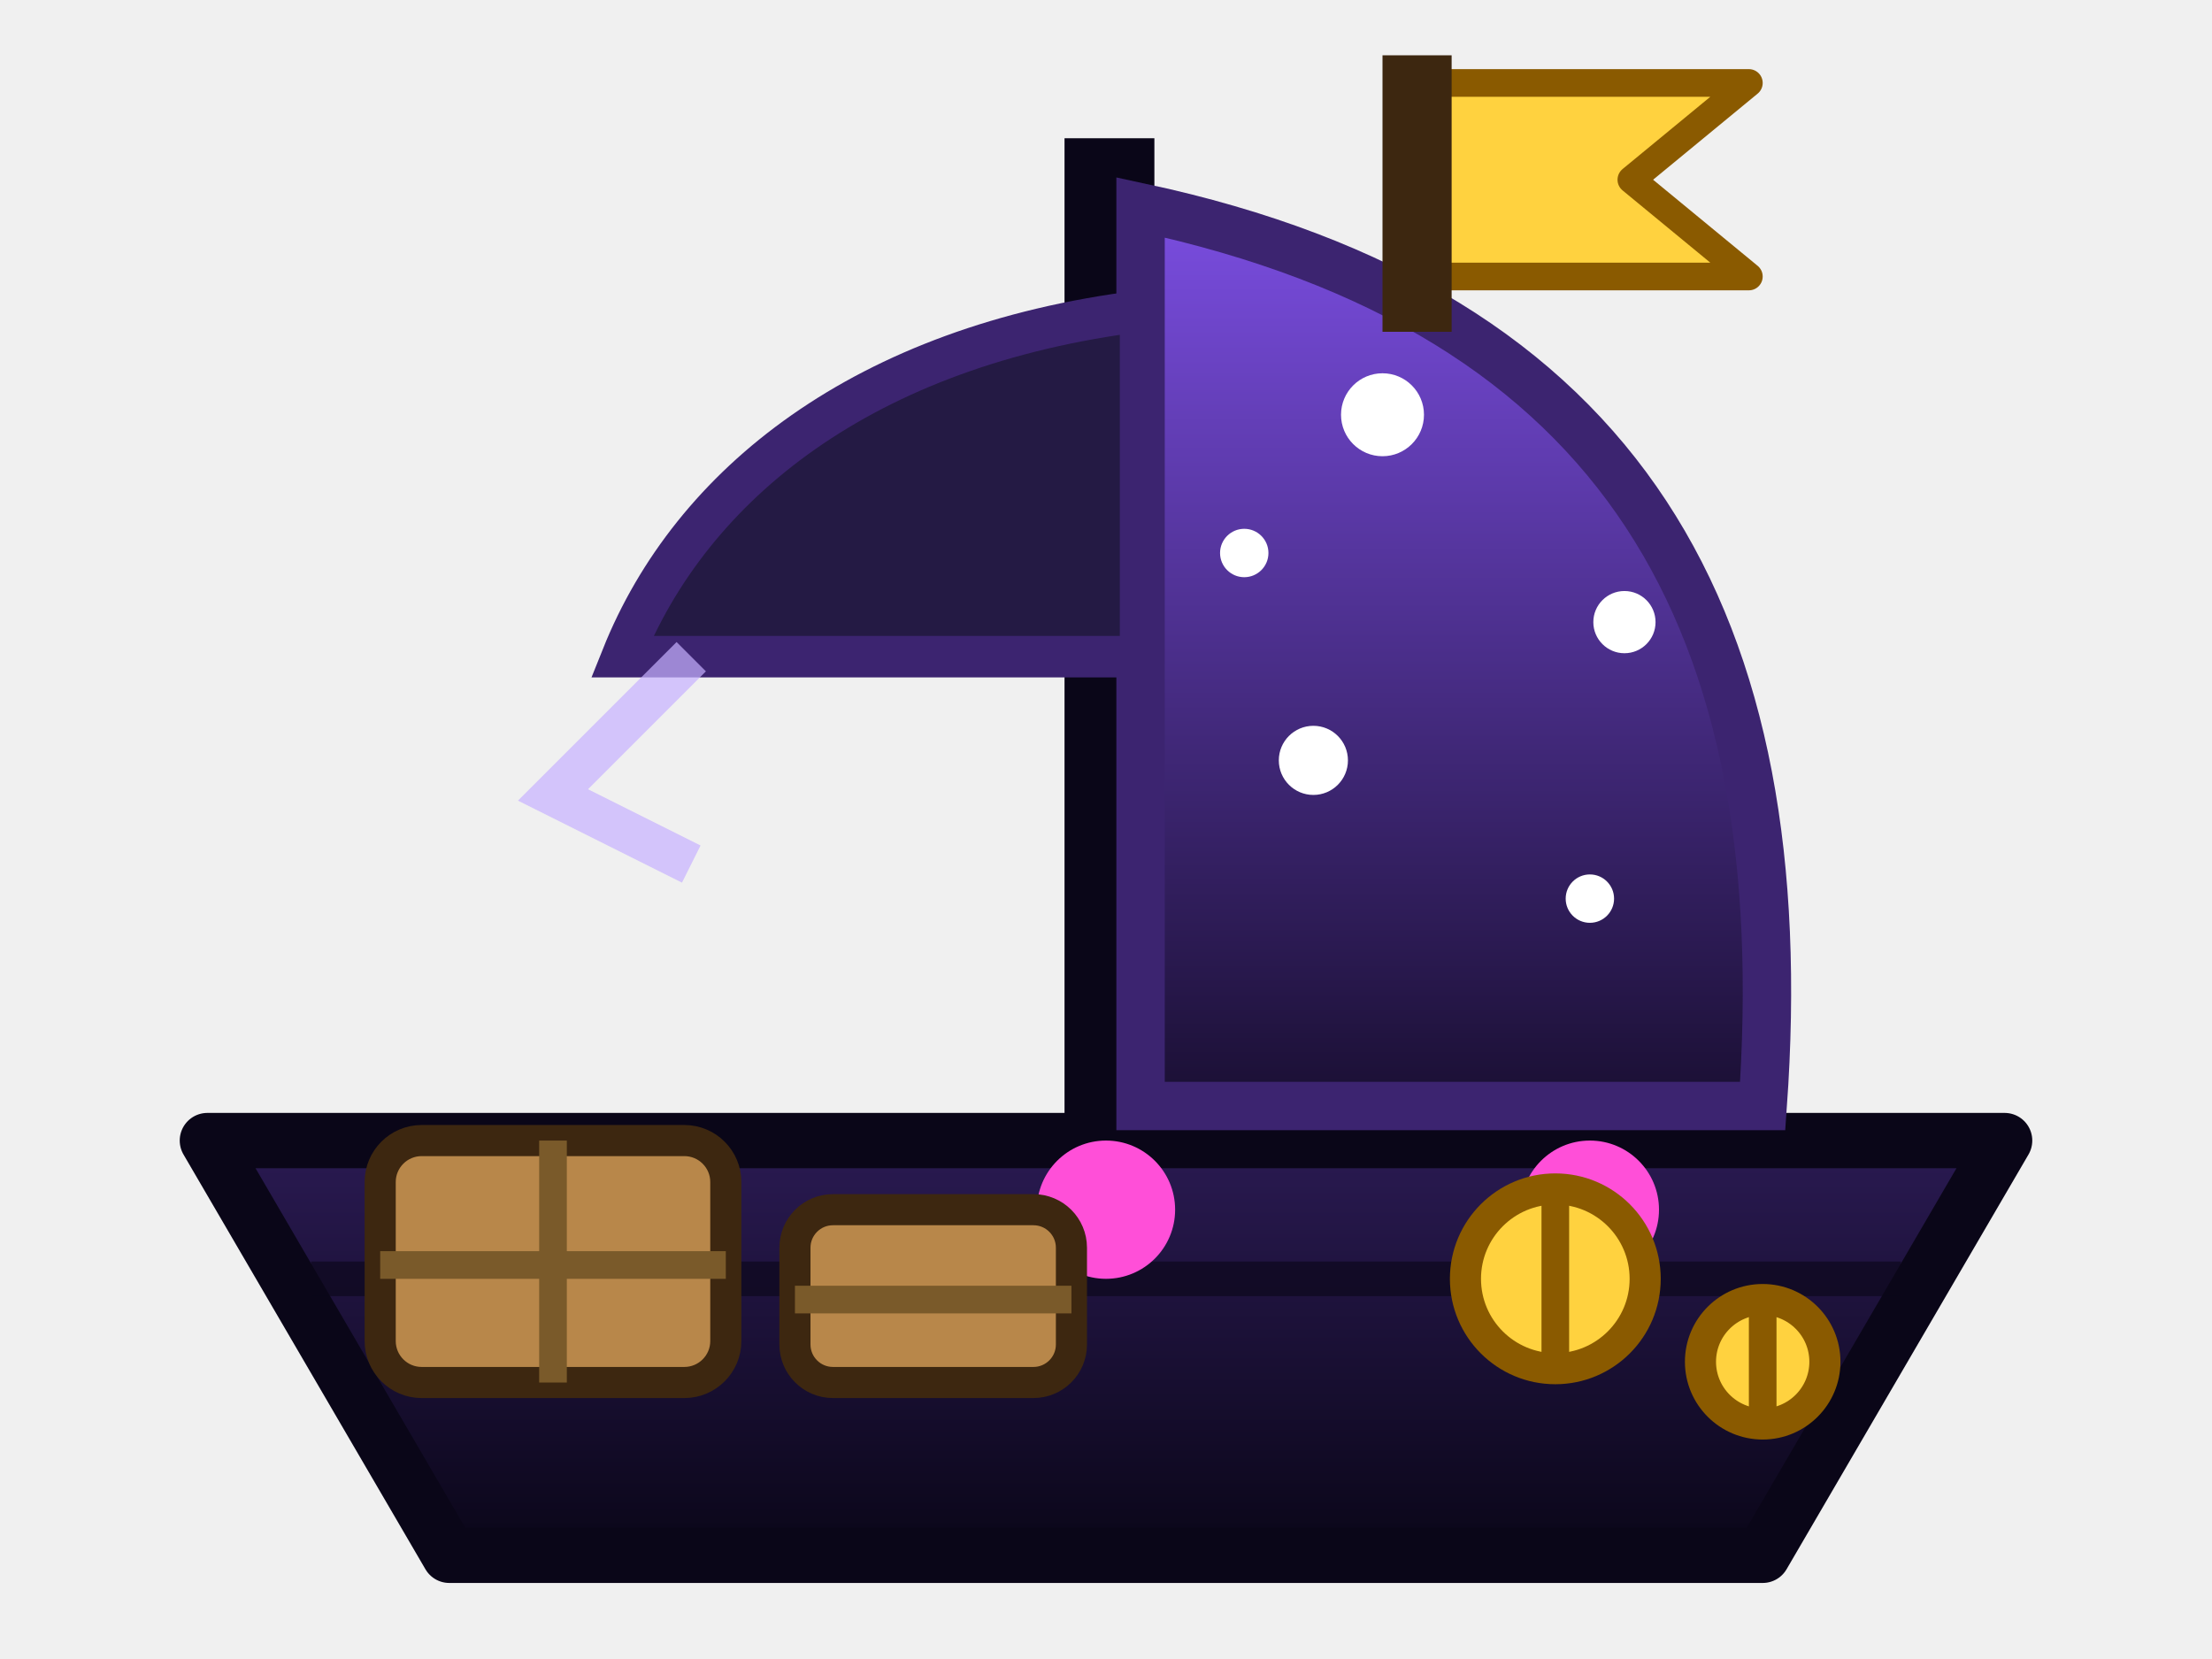
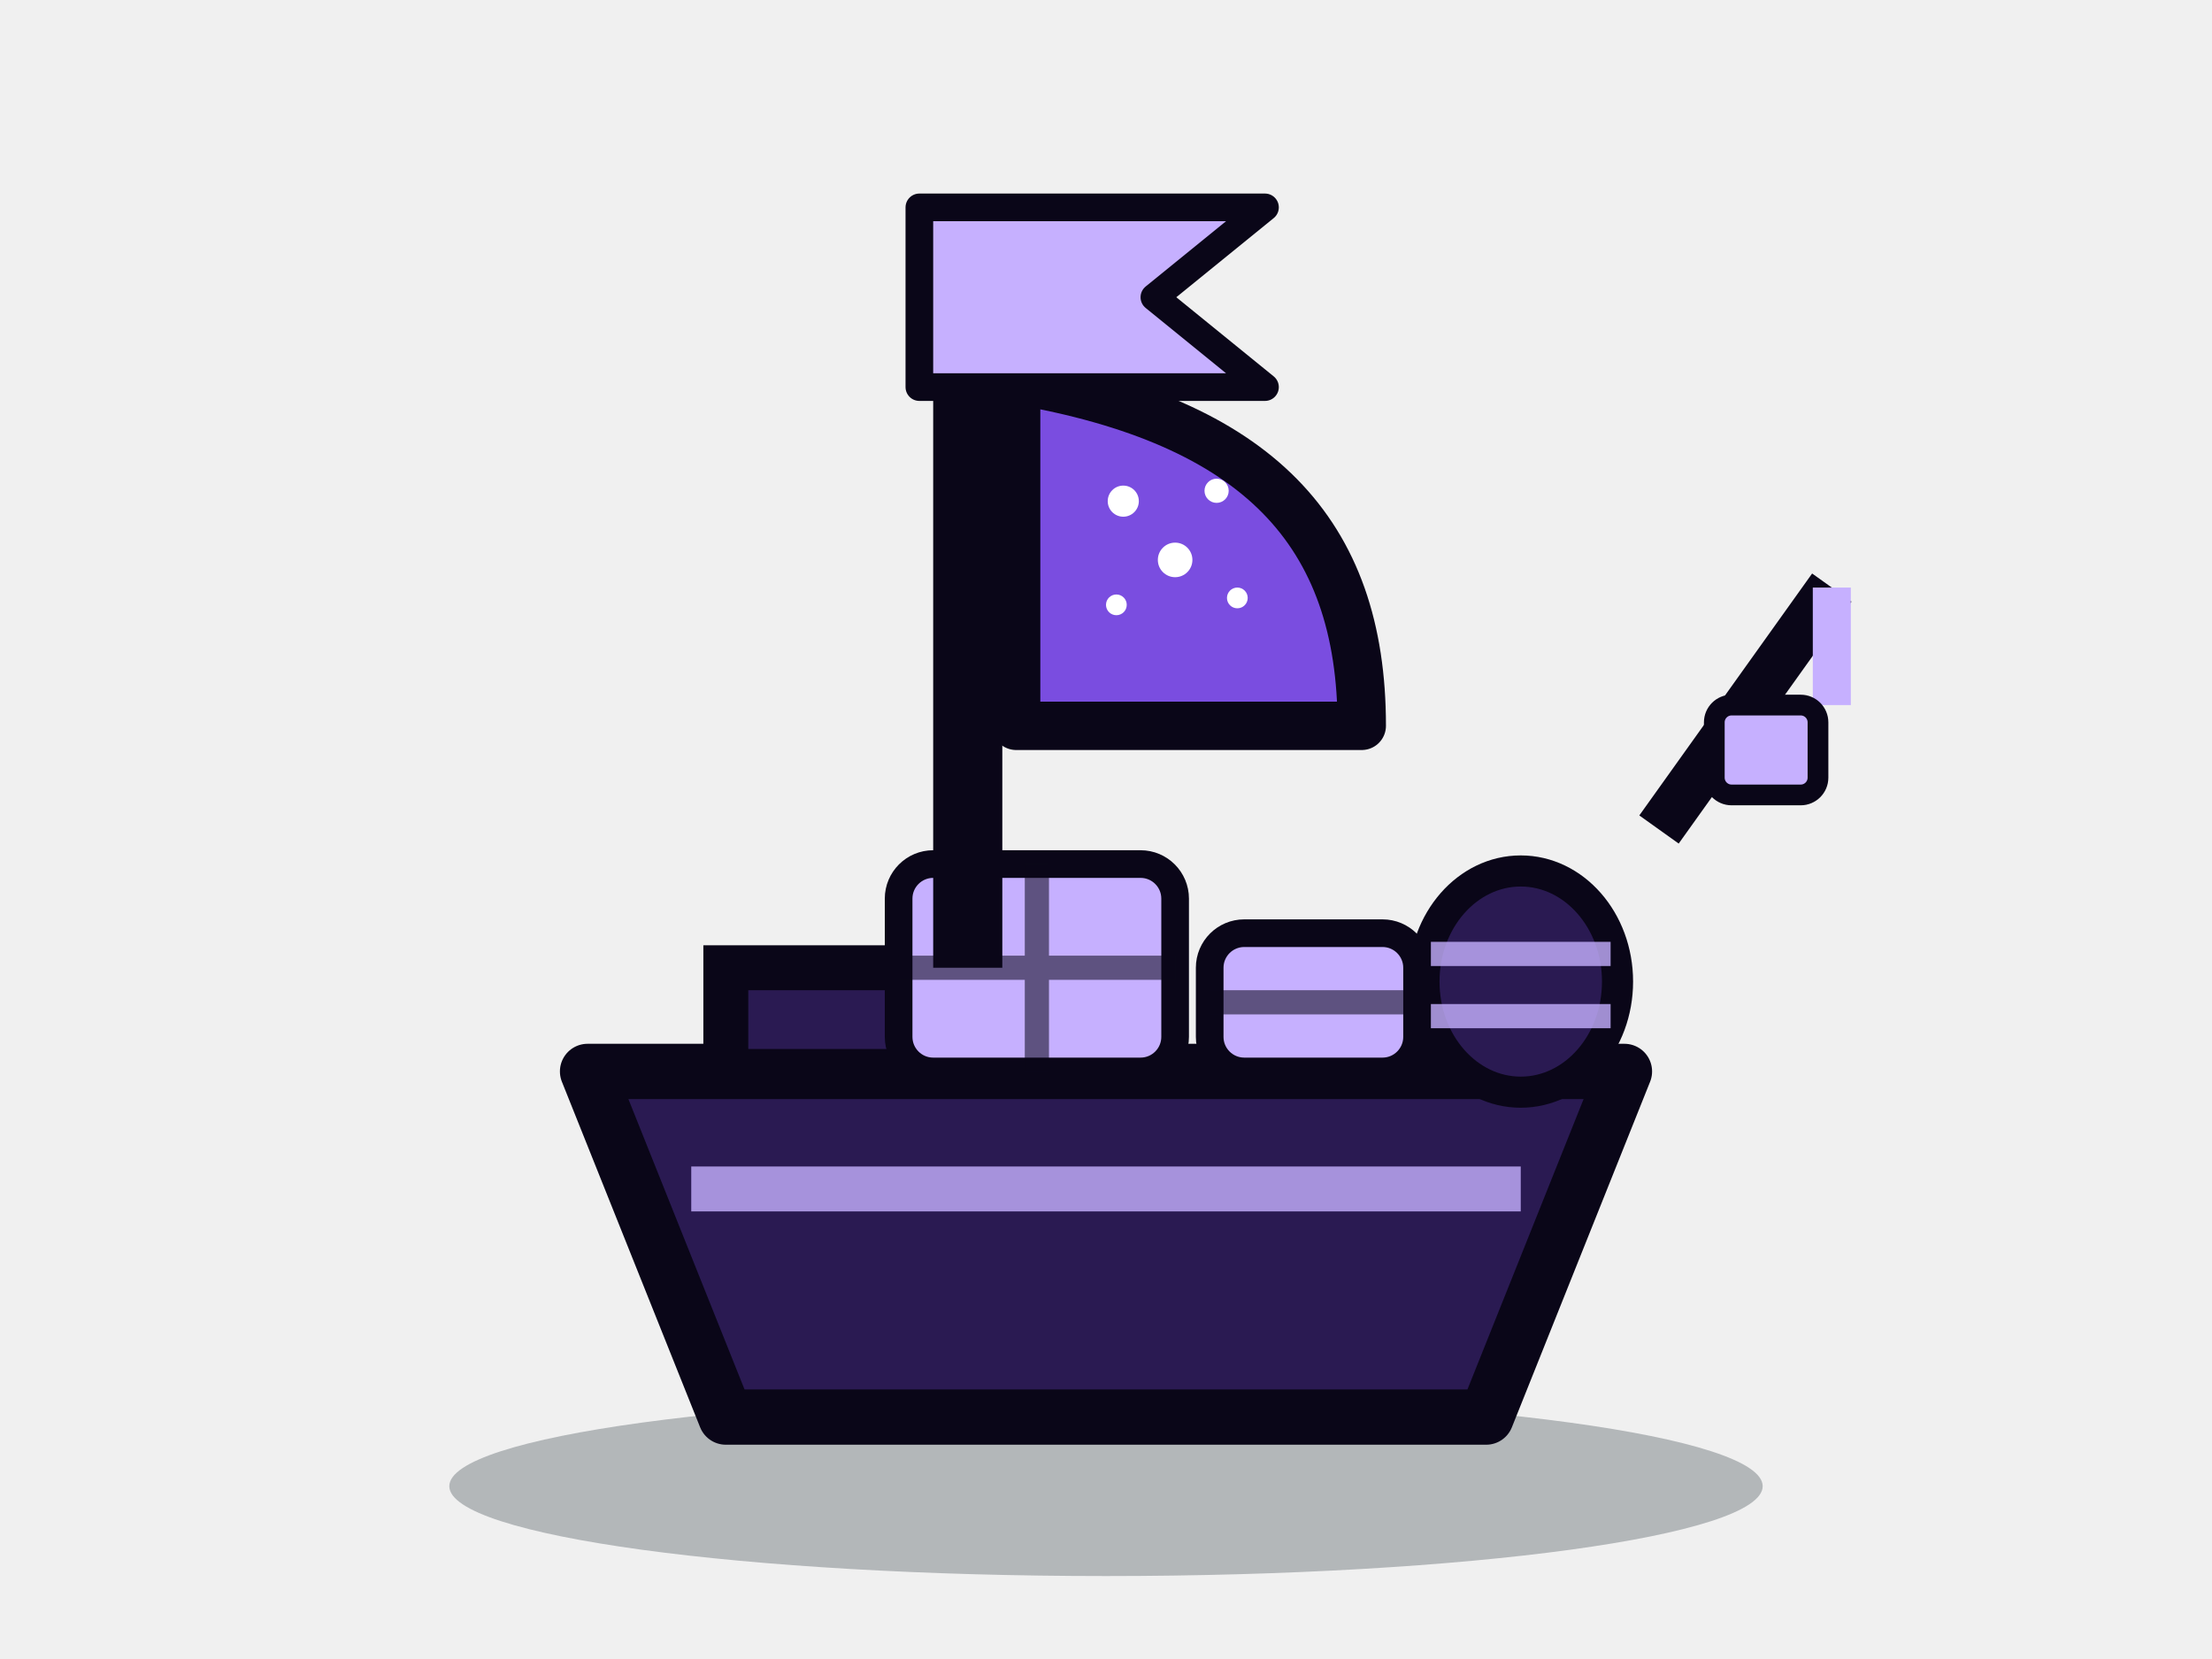
<svg xmlns="http://www.w3.org/2000/svg" viewBox="0 0 64 48" width="256" height="192">
-   <defs>
-     <linearGradient id="s" x1="0" y1="0" x2="0" y2="1">
-       <stop offset="0" stop-color="#7a4de0" />
-       <stop offset="1" stop-color="#1a0f33" />
-     </linearGradient>
-     <linearGradient id="h" x1="0" y1="0" x2="0" y2="1">
-       <stop offset="0" stop-color="#2a1a52" />
-       <stop offset="1" stop-color="#0a0618" />
-     </linearGradient>
-   </defs>
-   <path d="M6 33h52l-7 12H13z" fill="url(#h)" stroke="#0a0618" stroke-width="1.6" stroke-linejoin="round" />
-   <path d="M9 37h46" stroke="#0a0618" stroke-width="1" opacity=".65" />
-   <rect x="30.8" y="4" width="2.6" height="29" fill="#0a0618" />
-   <path d="M33 6c14 3 19 12 18 26H33z" fill="url(#s)" stroke="#3c2470" stroke-width="1.4" />
-   <g fill="#fff">
-     <circle cx="40" cy="12" r="1.2" />
-     <circle cx="47" cy="18" r=".9" />
-     <circle cx="38" cy="22" r="1" />
-     <circle cx="46" cy="26" r=".7" />
-     <circle cx="36" cy="16" r=".7" />
+   <ellipse cx="32" cy="43" rx="19" ry="2.6" fill="#04121c" opacity=".26" />
+   <path d="M17 31h30l-4 10H21z" fill="#2a1a52" stroke="#0a0618" stroke-width="1.6" stroke-linejoin="round" />
+   <path d="M20 34.4h24" stroke="#c6b0ff" stroke-width="1.3" opacity=".8" />
+   <path d="M21 31v-3h8v3z" fill="#2a1a52" stroke="#0a0618" stroke-width="1.3" />
+   <g fill="#c6b0ff" stroke="#0a0618" stroke-width=".8">
+     <rect x="26" y="25" width="8" height="6" rx="1" />
+     <rect x="35" y="27" width="6" height="4" rx="1" />
  </g>
-   <path d="M33 9c-8 1-13 5-15 10h15z" fill="#241a44" stroke="#3c2470" stroke-width="1.2" />
-   <path d="M20 19l-4 4 4 2" fill="none" stroke="#c6b0ff" stroke-width="1.2" opacity=".7" />
-   <g fill="#ff4fd8">
-     <circle cx="18" cy="35" r="2" />
-     <circle cx="32" cy="35" r="2" />
-     <circle cx="46" cy="35" r="2" />
+   <path d="M26 28h8M30 25v6M35 29h6" stroke="#0a0618" stroke-width=".7" opacity=".55" fill="none" />
+   <ellipse cx="44" cy="28.4" rx="2.8" ry="3.2" fill="#2a1a52" stroke="#0a0618" stroke-width=".9" />
+   <path d="M41.4 27.6h5.2M41.4 29.4h5.2" stroke="#c6b0ff" stroke-width=".7" opacity=".8" />
+   <rect x="27" y="9" width="2" height="19" fill="#0a0618" />
+   <path d="M29.4 11c7 1.2 10 4.4 10 10h-10z" fill="#7a4de0" stroke="#0a0618" stroke-width="1.4" stroke-linejoin="round" />
+   <g transform="translate(31 13) scale(.5)">
+     <g fill="#fff">
+       <circle cx="3" cy="3" r=".9" />
+       <circle cx="8.4" cy="2.4" r=".7" />
+       <circle cx="6" cy="6.4" r="1" />
+       <circle cx="9.6" cy="8.6" r=".6" />
+       <circle cx="2.6" cy="9" r=".6" />
+     </g>
  </g>
-   <g stroke="#3d2710" stroke-width=".9" stroke-linejoin="round">
-     <g fill="#b8874a">
-       <rect x="11" y="33" width="10" height="7" rx="1.2" />
-       <rect x="23" y="35" width="8" height="5" rx="1.1" />
-     </g>
-     <g fill="none" stroke="#7a5a2a" stroke-width=".8">
-       <path d="M11 36.6h10M16 33v7M23 37.6h8" />
-     </g>
-     <g fill="#ffd23f" stroke="#8a5a00">
-       <circle cx="45" cy="37" r="2.6" />
-       <circle cx="51" cy="39.4" r="1.8" />
-     </g>
-     <path d="M45 34.4v5.2M51 37.6v3.6" stroke="#8a5a00" stroke-width=".8" fill="none" />
-     <path d="M40.6 2.4h10l-3.4 2.8 3.4 2.8h-10z" fill="#ffd23f" stroke="#8a5a00" stroke-width=".8" />
-     <path d="M40 1.6h2v8h-2z" fill="#3d2710" stroke="none" />
-   </g>
+   <path d="M48 24l5-7" stroke="#0a0618" stroke-width="1.4" />
+   <path d="M53 17v3.4" stroke="#c6b0ff" stroke-width="1.1" />
+   <rect x="49.6" y="20.4" width="3" height="2.6" rx=".5" fill="#c6b0ff" stroke="#0a0618" stroke-width=".6" />
+   <path d="M26.6 6h10l-3.2 2.6 3.2 2.6h-10z" fill="#c6b0ff" stroke="#0a0618" stroke-width=".8" stroke-linejoin="round" />
</svg>
